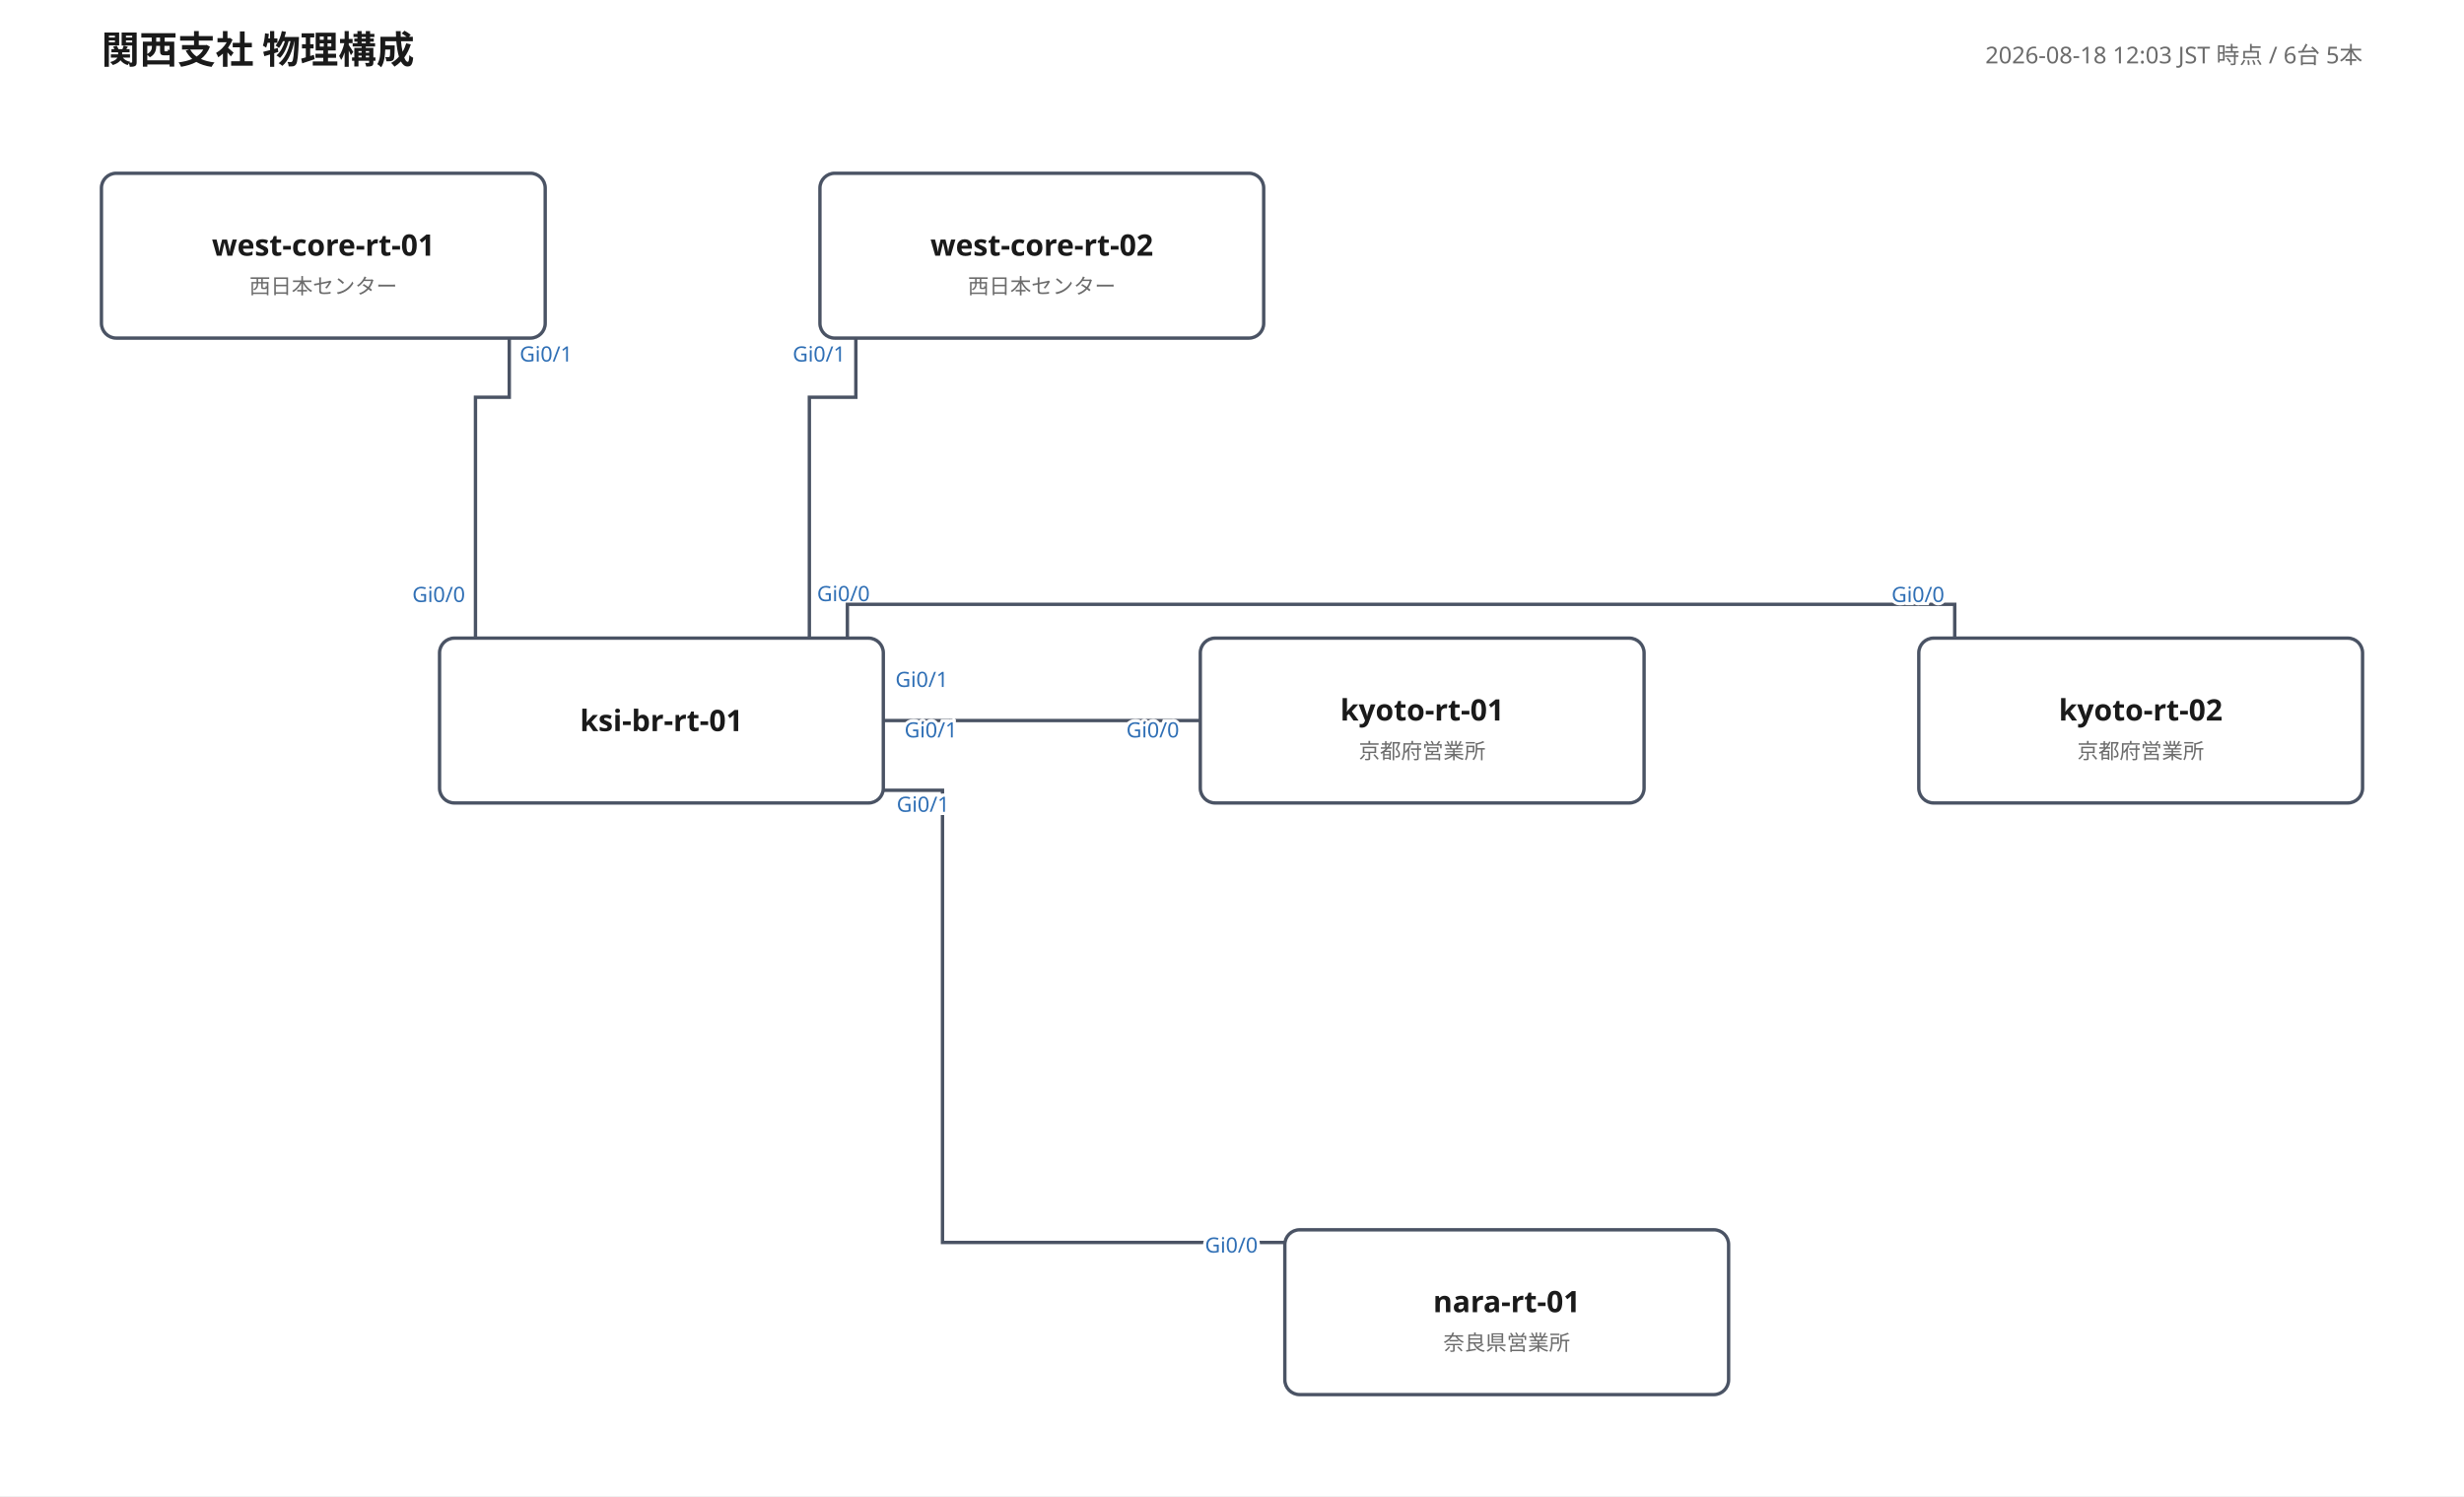
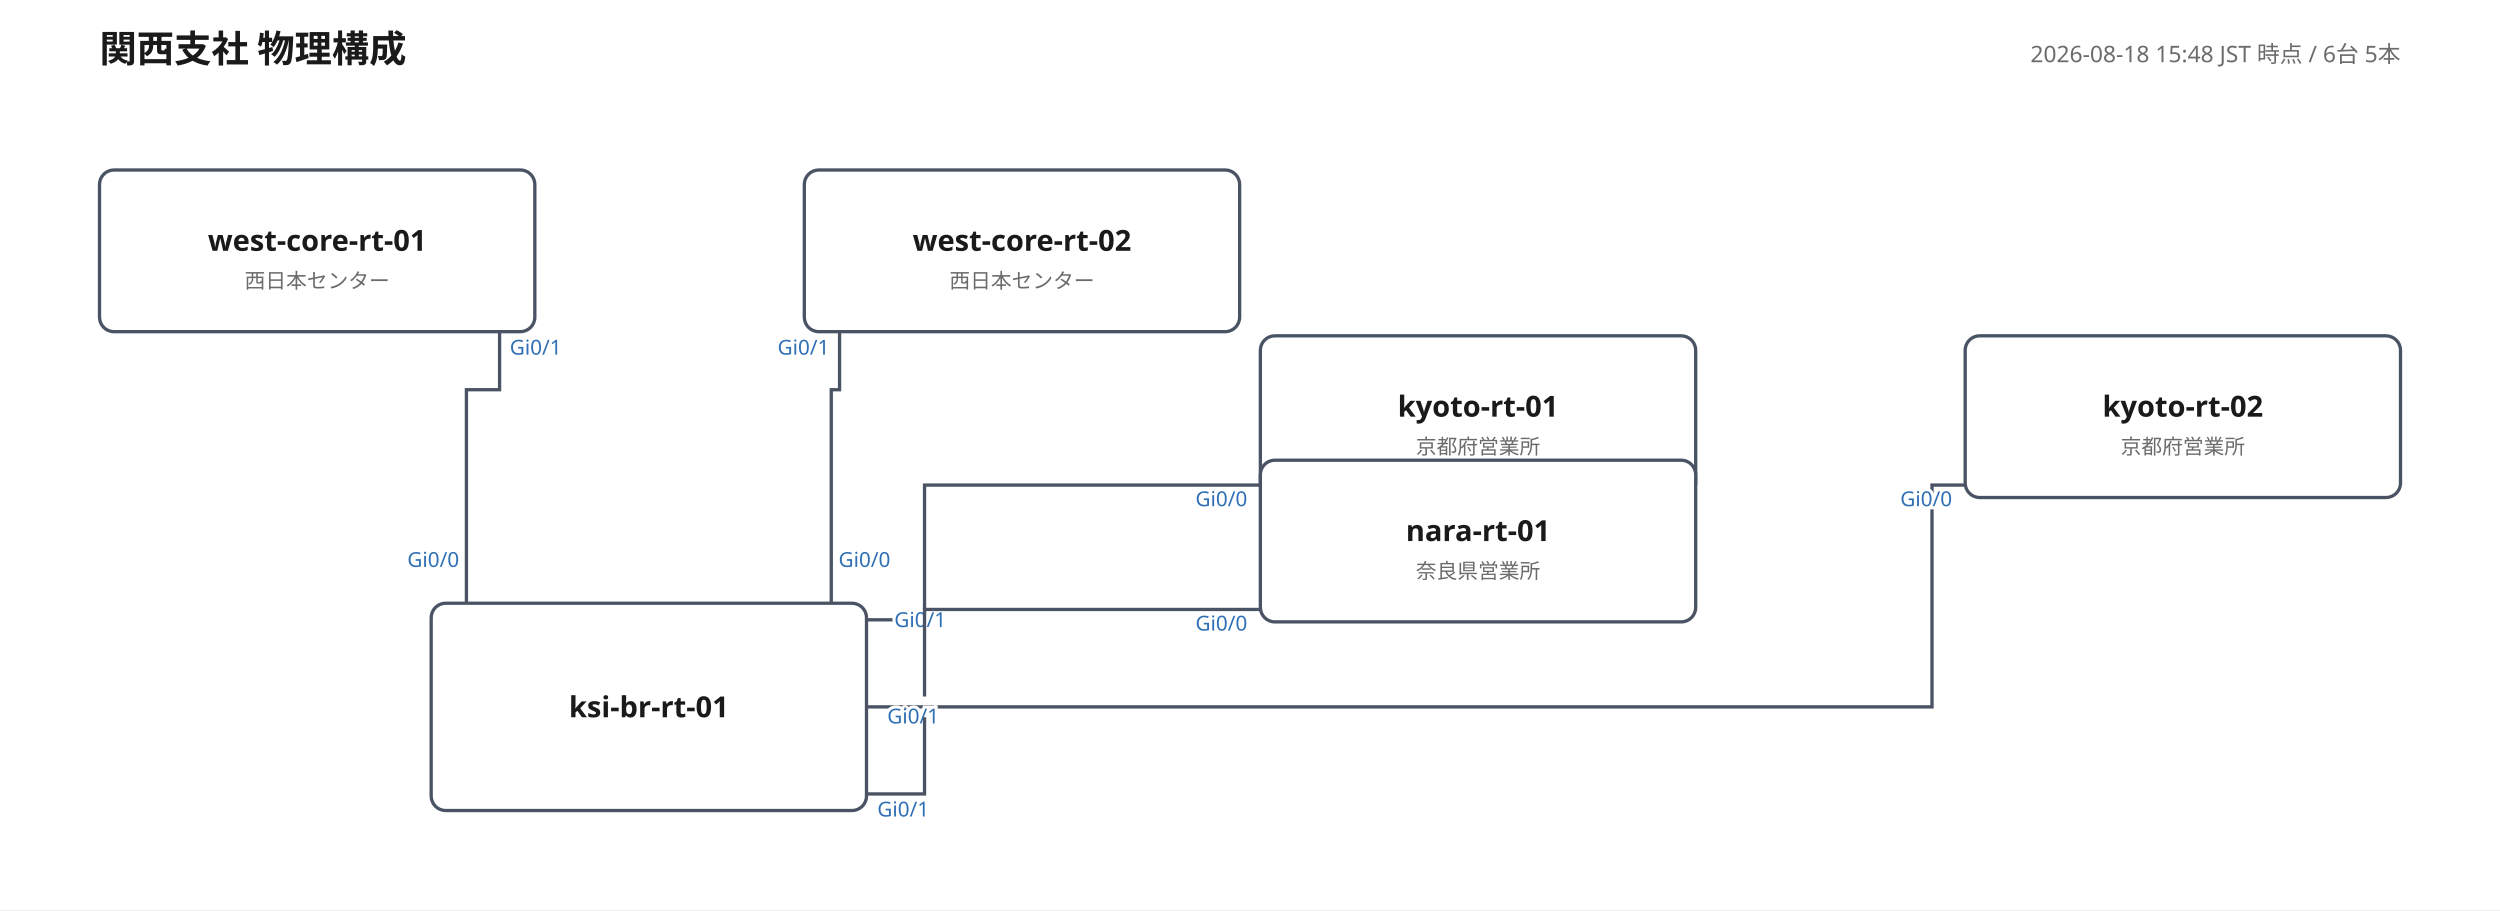
- <svg xmlns="http://www.w3.org/2000/svg" width="1166" height="708" viewBox="0 0 1166 708" font-family="'Yu Gothic', 'Hiragino Kaku Gothic ProN', Meiryo, 'Noto Sans JP', sans-serif">
+ <svg xmlns="http://www.w3.org/2000/svg" width="1206" height="439" viewBox="0 0 1206 439" font-family="'Yu Gothic', 'Hiragino Kaku Gothic ProN', Meiryo, 'Noto Sans JP', sans-serif">
  <rect width="100%" height="100%" fill="#ffffff" />
  <text x="48" y="30" font-size="18" font-weight="700" fill="#1a1a1a">関西支社 物理構成</text>
-   <text x="1118" y="30" font-size="11" fill="#6b6b6b" text-anchor="end">2026-08-18 12:03 JST 時点 / 6台 5本</text>
-   <polyline points="225,302 225,188 241,188 241,160" fill="none" stroke="#4a5364" stroke-width="1.6" />
-   <text class="port-label" x="220.1" y="284.9" font-size="10" fill="#2f6fb5" text-anchor="end" paint-order="stroke" stroke="#ffffff" stroke-width="3">Gi0/0</text>
+   <text x="1158" y="30" font-size="11" fill="#6b6b6b" text-anchor="end">2026-08-18 15:48 JST 時点 / 6台 5本</text>
+   <polyline points="225,291 225,188 241,188 241,160" fill="none" stroke="#4a5364" stroke-width="1.6" />
+   <text class="port-label" x="221.5" y="273.5" font-size="10" fill="#2f6fb5" text-anchor="end" paint-order="stroke" stroke="#ffffff" stroke-width="3">Gi0/0</text>
  <text class="port-label" x="245.9" y="171.1" font-size="10" fill="#2f6fb5" text-anchor="start" paint-order="stroke" stroke="#ffffff" stroke-width="3">Gi0/1</text>
-   <polyline points="383,302 383,188 405,188 405,160" fill="none" stroke="#4a5364" stroke-width="1.6" />
-   <text class="port-label" x="386.6" y="284.5" font-size="10" fill="#2f6fb5" text-anchor="start" paint-order="stroke" stroke="#ffffff" stroke-width="3">Gi0/0</text>
+   <polyline points="401,291 401,188 405,188 405,160" fill="none" stroke="#4a5364" stroke-width="1.6" />
+   <text class="port-label" x="404.5" y="273.5" font-size="10" fill="#2f6fb5" text-anchor="start" paint-order="stroke" stroke="#ffffff" stroke-width="3">Gi0/0</text>
  <text class="port-label" x="400.1" y="171.1" font-size="10" fill="#2f6fb5" text-anchor="end" paint-order="stroke" stroke="#ffffff" stroke-width="3">Gi0/1</text>
-   <polyline points="568,341 418,341" fill="none" stroke="#4a5364" stroke-width="1.6" />
-   <text class="port-label" x="558.0" y="349.0" font-size="10" fill="#2f6fb5" text-anchor="end" paint-order="stroke" stroke="#ffffff" stroke-width="3">Gi0/0</text>
+   <polyline points="608,234 446,234 446,299 418,299" fill="none" stroke="#4a5364" stroke-width="1.6" />
+   <text class="port-label" x="601.7" y="244.2" font-size="10" fill="#2f6fb5" text-anchor="end" paint-order="stroke" stroke="#ffffff" stroke-width="3">Gi0/0</text>
+   <text class="port-label" x="431.4" y="302.5" font-size="10" fill="#2f6fb5" text-anchor="start" paint-order="stroke" stroke="#ffffff" stroke-width="3">Gi0/1</text>
+   <polyline points="948,234 932,234 932,341 418,341" fill="none" stroke="#4a5364" stroke-width="1.6" />
+   <text class="port-label" x="941.7" y="244.2" font-size="10" fill="#2f6fb5" text-anchor="end" paint-order="stroke" stroke="#ffffff" stroke-width="3">Gi0/0</text>
  <text class="port-label" x="428.0" y="349.0" font-size="10" fill="#2f6fb5" text-anchor="start" paint-order="stroke" stroke="#ffffff" stroke-width="3">Gi0/1</text>
-   <polyline points="925,302 925,286 401,286 401,302" fill="none" stroke="#4a5364" stroke-width="1.6" />
-   <text class="port-label" x="920.1" y="284.9" font-size="10" fill="#2f6fb5" text-anchor="end" paint-order="stroke" stroke="#ffffff" stroke-width="3">Gi0/0</text>
-   <text class="port-label" x="423.7" y="325.1" font-size="10" fill="#2f6fb5" text-anchor="start" paint-order="stroke" stroke="#ffffff" stroke-width="3">Gi0/1</text>
-   <polyline points="608,588 446,588 446,374 418,374" fill="none" stroke="#4a5364" stroke-width="1.6" />
-   <text class="port-label" x="595.2" y="592.8" font-size="10" fill="#2f6fb5" text-anchor="end" paint-order="stroke" stroke="#ffffff" stroke-width="3">Gi0/0</text>
-   <text class="port-label" x="424.3" y="384.2" font-size="10" fill="#2f6fb5" text-anchor="start" paint-order="stroke" stroke="#ffffff" stroke-width="3">Gi0/1</text>
+   <polyline points="608,294 446,294 446,336" fill="none" stroke="#4a5364" stroke-width="1.6" />
+   <polyline points="446,346 446,383 418,383" fill="none" stroke="#4a5364" stroke-width="1.6" />
+   <text class="port-label" x="601.7" y="304.2" font-size="10" fill="#2f6fb5" text-anchor="end" paint-order="stroke" stroke="#ffffff" stroke-width="3">Gi0/0</text>
+   <text class="port-label" x="423.2" y="393.9" font-size="10" fill="#2f6fb5" text-anchor="start" paint-order="stroke" stroke="#ffffff" stroke-width="3">Gi0/1</text>
  <g>
    <rect x="48" y="82" width="210" height="78" rx="7" fill="#ffffff" stroke="#4a5364" stroke-width="1.6" />
    <text x="153" y="121" font-size="14" font-weight="700" fill="#1a1a1a" text-anchor="middle">west-core-rt-01</text>
    <text x="153" y="139" font-size="10" fill="#6b6b6b" text-anchor="middle">西日本センター</text>
  </g>
  <g>
    <rect x="388" y="82" width="210" height="78" rx="7" fill="#ffffff" stroke="#4a5364" stroke-width="1.6" />
    <text x="493" y="121" font-size="14" font-weight="700" fill="#1a1a1a" text-anchor="middle">west-core-rt-02</text>
    <text x="493" y="139" font-size="10" fill="#6b6b6b" text-anchor="middle">西日本センター</text>
  </g>
  <g>
-     <rect x="208" y="302" width="210" height="78" rx="7" fill="#ffffff" stroke="#4a5364" stroke-width="1.6" />
+     <rect x="208" y="291" width="210" height="100" rx="7" fill="#ffffff" stroke="#4a5364" stroke-width="1.6" />
    <text x="313" y="346" font-size="14" font-weight="700" fill="#1a1a1a" text-anchor="middle">ksi-br-rt-01</text>
  </g>
  <g>
-     <rect x="568" y="302" width="210" height="78" rx="7" fill="#ffffff" stroke="#4a5364" stroke-width="1.6" />
-     <text x="673" y="341" font-size="14" font-weight="700" fill="#1a1a1a" text-anchor="middle">kyoto-rt-01</text>
-     <text x="673" y="359" font-size="10" fill="#6b6b6b" text-anchor="middle">京都府営業所</text>
+     <rect x="608" y="162" width="210" height="78" rx="7" fill="#ffffff" stroke="#4a5364" stroke-width="1.6" />
+     <text x="713" y="201" font-size="14" font-weight="700" fill="#1a1a1a" text-anchor="middle">kyoto-rt-01</text>
+     <text x="713" y="219" font-size="10" fill="#6b6b6b" text-anchor="middle">京都府営業所</text>
  </g>
  <g>
-     <rect x="908" y="302" width="210" height="78" rx="7" fill="#ffffff" stroke="#4a5364" stroke-width="1.6" />
-     <text x="1013" y="341" font-size="14" font-weight="700" fill="#1a1a1a" text-anchor="middle">kyoto-rt-02</text>
-     <text x="1013" y="359" font-size="10" fill="#6b6b6b" text-anchor="middle">京都府営業所</text>
+     <rect x="948" y="162" width="210" height="78" rx="7" fill="#ffffff" stroke="#4a5364" stroke-width="1.6" />
+     <text x="1053" y="201" font-size="14" font-weight="700" fill="#1a1a1a" text-anchor="middle">kyoto-rt-02</text>
+     <text x="1053" y="219" font-size="10" fill="#6b6b6b" text-anchor="middle">京都府営業所</text>
  </g>
  <g>
-     <rect x="608" y="582" width="210" height="78" rx="7" fill="#ffffff" stroke="#4a5364" stroke-width="1.6" />
-     <text x="713" y="621" font-size="14" font-weight="700" fill="#1a1a1a" text-anchor="middle">nara-rt-01</text>
-     <text x="713" y="639" font-size="10" fill="#6b6b6b" text-anchor="middle">奈良県営業所</text>
+     <rect x="608" y="222" width="210" height="78" rx="7" fill="#ffffff" stroke="#4a5364" stroke-width="1.6" />
+     <text x="713" y="261" font-size="14" font-weight="700" fill="#1a1a1a" text-anchor="middle">nara-rt-01</text>
+     <text x="713" y="279" font-size="10" fill="#6b6b6b" text-anchor="middle">奈良県営業所</text>
  </g>
</svg>
